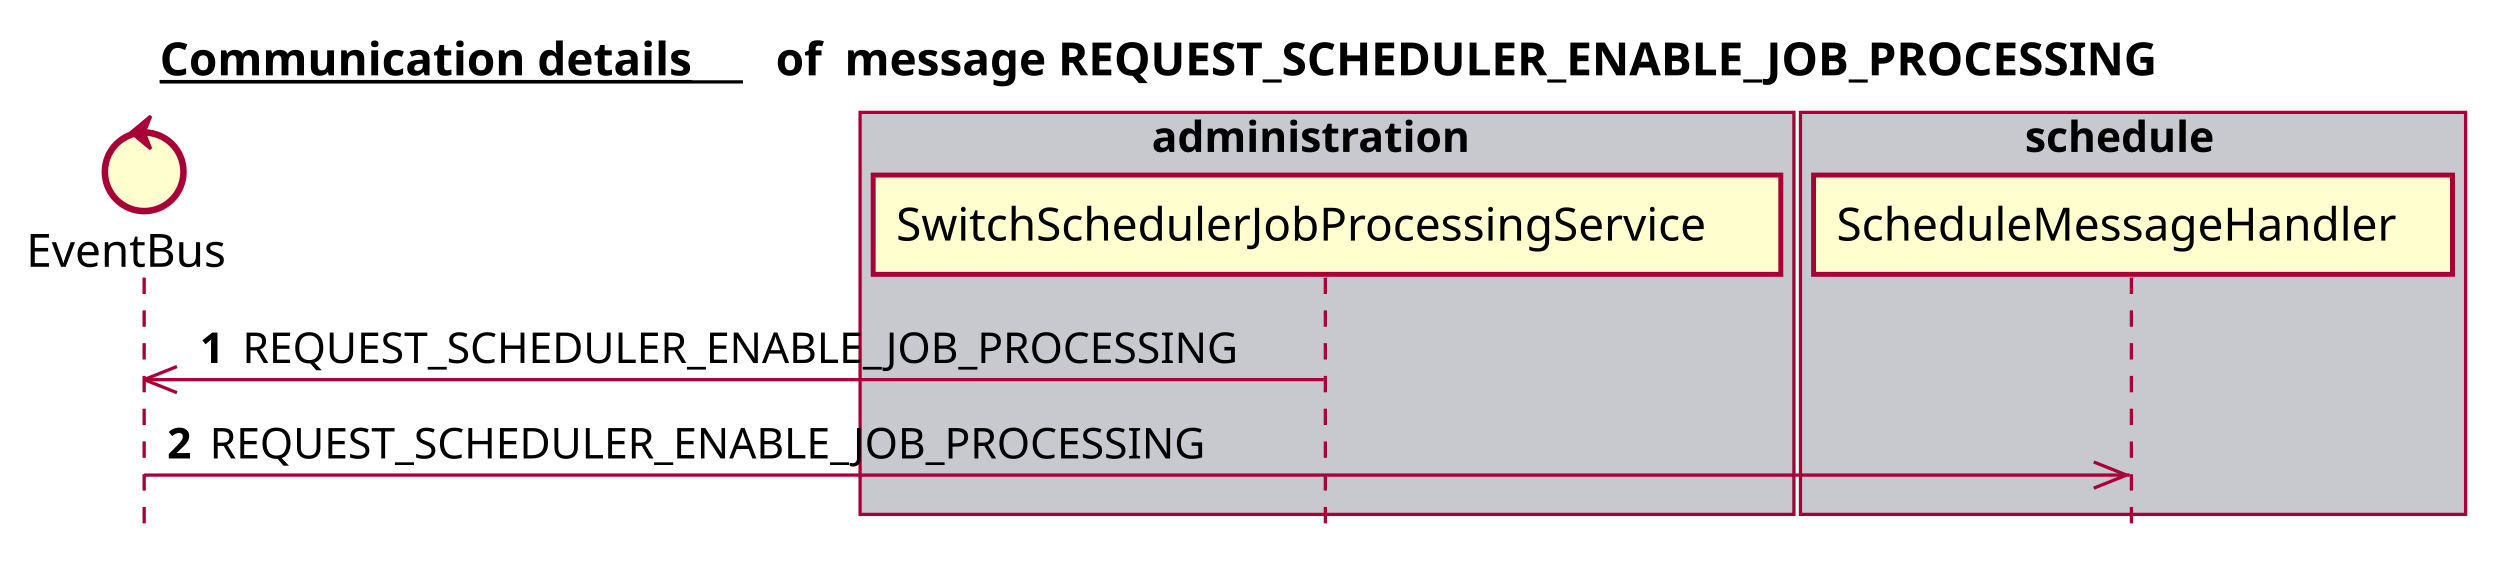
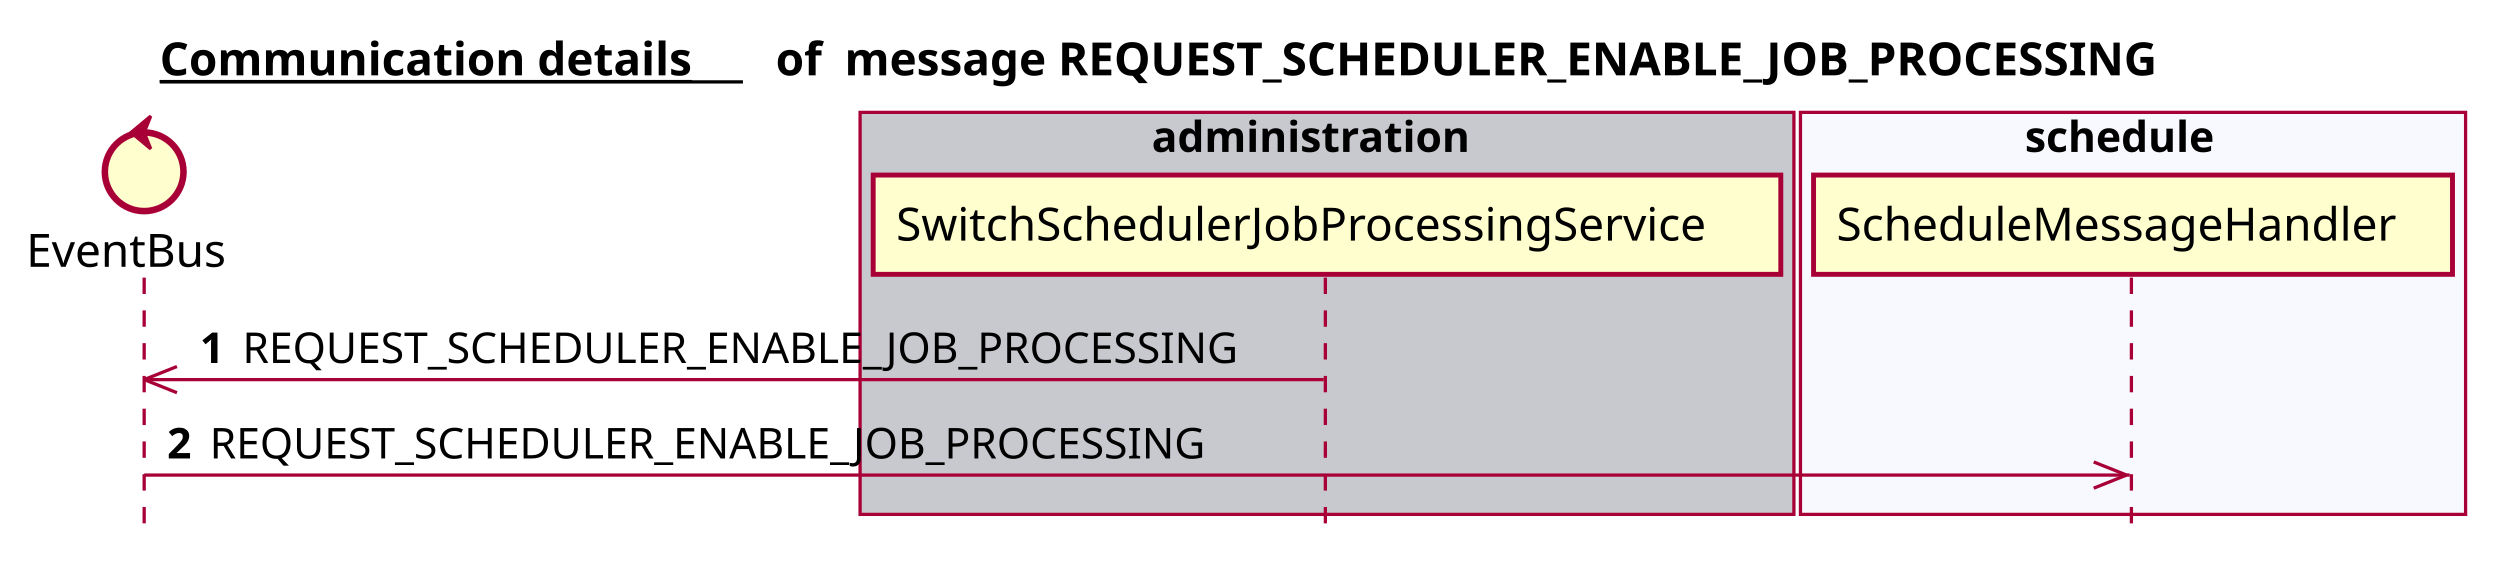
<svg xmlns="http://www.w3.org/2000/svg" contentScriptType="application/ecmascript" contentStyleType="text/css" height="174px" preserveAspectRatio="none" style="width:763px;height:174px;" version="1.1" viewBox="0 0 763 174" width="763px" zoomAndPan="magnify">
  <defs />
  <g>
    <text fill="#000000" font-family="sans-serif" font-size="14" font-weight="bold" lengthAdjust="spacingAndGlyphs" text-decoration="underline" textLength="178" x="48.75" y="22.995">Communication details</text>
    <line style="stroke: #000000; stroke-width: 1.0;" x1="48.75" x2="226.75" y1="24.995" y2="24.995" />
    <text fill="#000000" font-family="sans-serif" font-size="14" font-weight="bold" lengthAdjust="spacingAndGlyphs" textLength="16" x="236.75" y="22.995">of</text>
    <text fill="#000000" font-family="sans-serif" font-size="14" font-weight="bold" lengthAdjust="spacingAndGlyphs" textLength="450" x="257.75" y="22.995">message REQUEST_SCHEDULER_ENABLE_JOB_PROCESSING</text>
    <rect fill="#C8C8CF" height="122.695" style="stroke: #A80036; stroke-width: 1.0;" width="285" x="262.5" y="34.297" />
    <text fill="#000000" font-family="sans-serif" font-size="13" font-weight="bold" lengthAdjust="spacingAndGlyphs" textLength="107" x="351.5" y="46.364">administration</text>
-     <rect fill="#C8C8CF" height="122.695" style="stroke: #A80036; stroke-width: 1.0;" width="203" x="549.5" y="34.297" />
+     <rect fill="#F8F8FF" height="122.695" style="stroke: #A80036; stroke-width: 1.0;" width="203" x="549.5" y="34.297" />
    <text fill="#000000" font-family="sans-serif" font-size="13" font-weight="bold" lengthAdjust="spacingAndGlyphs" textLength="66" x="618" y="46.364">schedule</text>
    <line style="stroke: #A80036; stroke-width: 1.0; stroke-dasharray: 5.0,5.0;" x1="44" x2="44" y1="84.727" y2="162.992" />
    <line style="stroke: #A80036; stroke-width: 1.0; stroke-dasharray: 5.0,5.0;" x1="404.5" x2="404.5" y1="84.727" y2="162.992" />
    <line style="stroke: #A80036; stroke-width: 1.0; stroke-dasharray: 5.0,5.0;" x1="650.5" x2="650.5" y1="84.727" y2="162.992" />
    <text fill="#000000" font-family="sans-serif" font-size="14" lengthAdjust="spacingAndGlyphs" textLength="66" x="8" y="81.425">EventBus</text>
    <ellipse cx="44" cy="52.43" fill="#FEFECE" rx="12" ry="12" style="stroke: #A80036; stroke-width: 2.0;" />
    <polygon fill="#A80036" points="40,40.43,46,35.43,44,40.43,46,45.43,40,40.43" style="stroke: #A80036; stroke-width: 1.0;" />
    <rect fill="#FEFECE" height="30.297" style="stroke: #A80036; stroke-width: 1.5;" width="277" x="266.5" y="53.43" />
    <text fill="#000000" font-family="sans-serif" font-size="14" lengthAdjust="spacingAndGlyphs" textLength="263" x="273.5" y="73.425">SwitchSchedulerJobProcessingService</text>
    <rect fill="#FEFECE" height="30.297" style="stroke: #A80036; stroke-width: 1.5;" width="195" x="553.5" y="53.43" />
    <text fill="#000000" font-family="sans-serif" font-size="14" lengthAdjust="spacingAndGlyphs" textLength="181" x="560.5" y="73.425">ScheduleMessageHandler</text>
    <line style="stroke: #A80036; stroke-width: 1.0;" x1="44" x2="54" y1="115.859" y2="111.859" />
    <line style="stroke: #A80036; stroke-width: 1.0;" x1="44" x2="54" y1="115.859" y2="119.859" />
    <line style="stroke: #A80036; stroke-width: 1.0;" x1="44" x2="404" y1="115.859" y2="115.859" />
    <text fill="#000000" font-family="sans-serif" font-size="13" font-weight="bold" lengthAdjust="spacingAndGlyphs" textLength="9" x="61" y="110.793">1</text>
    <text fill="#000000" font-family="sans-serif" font-size="13" lengthAdjust="spacingAndGlyphs" textLength="324" x="74" y="110.793">REQUEST_SCHEDULER_ENABLE_JOB_PROCESSING</text>
    <line style="stroke: #A80036; stroke-width: 1.0;" x1="649" x2="639" y1="144.992" y2="140.992" />
    <line style="stroke: #A80036; stroke-width: 1.0;" x1="649" x2="639" y1="144.992" y2="148.992" />
    <line style="stroke: #A80036; stroke-width: 1.0;" x1="44" x2="650" y1="144.992" y2="144.992" />
    <text fill="#000000" font-family="sans-serif" font-size="13" font-weight="bold" lengthAdjust="spacingAndGlyphs" textLength="9" x="51" y="139.926">2</text>
    <text fill="#000000" font-family="sans-serif" font-size="13" lengthAdjust="spacingAndGlyphs" textLength="324" x="64" y="139.926">REQUEST_SCHEDULER_ENABLE_JOB_PROCESSING</text>
  </g>
</svg>
